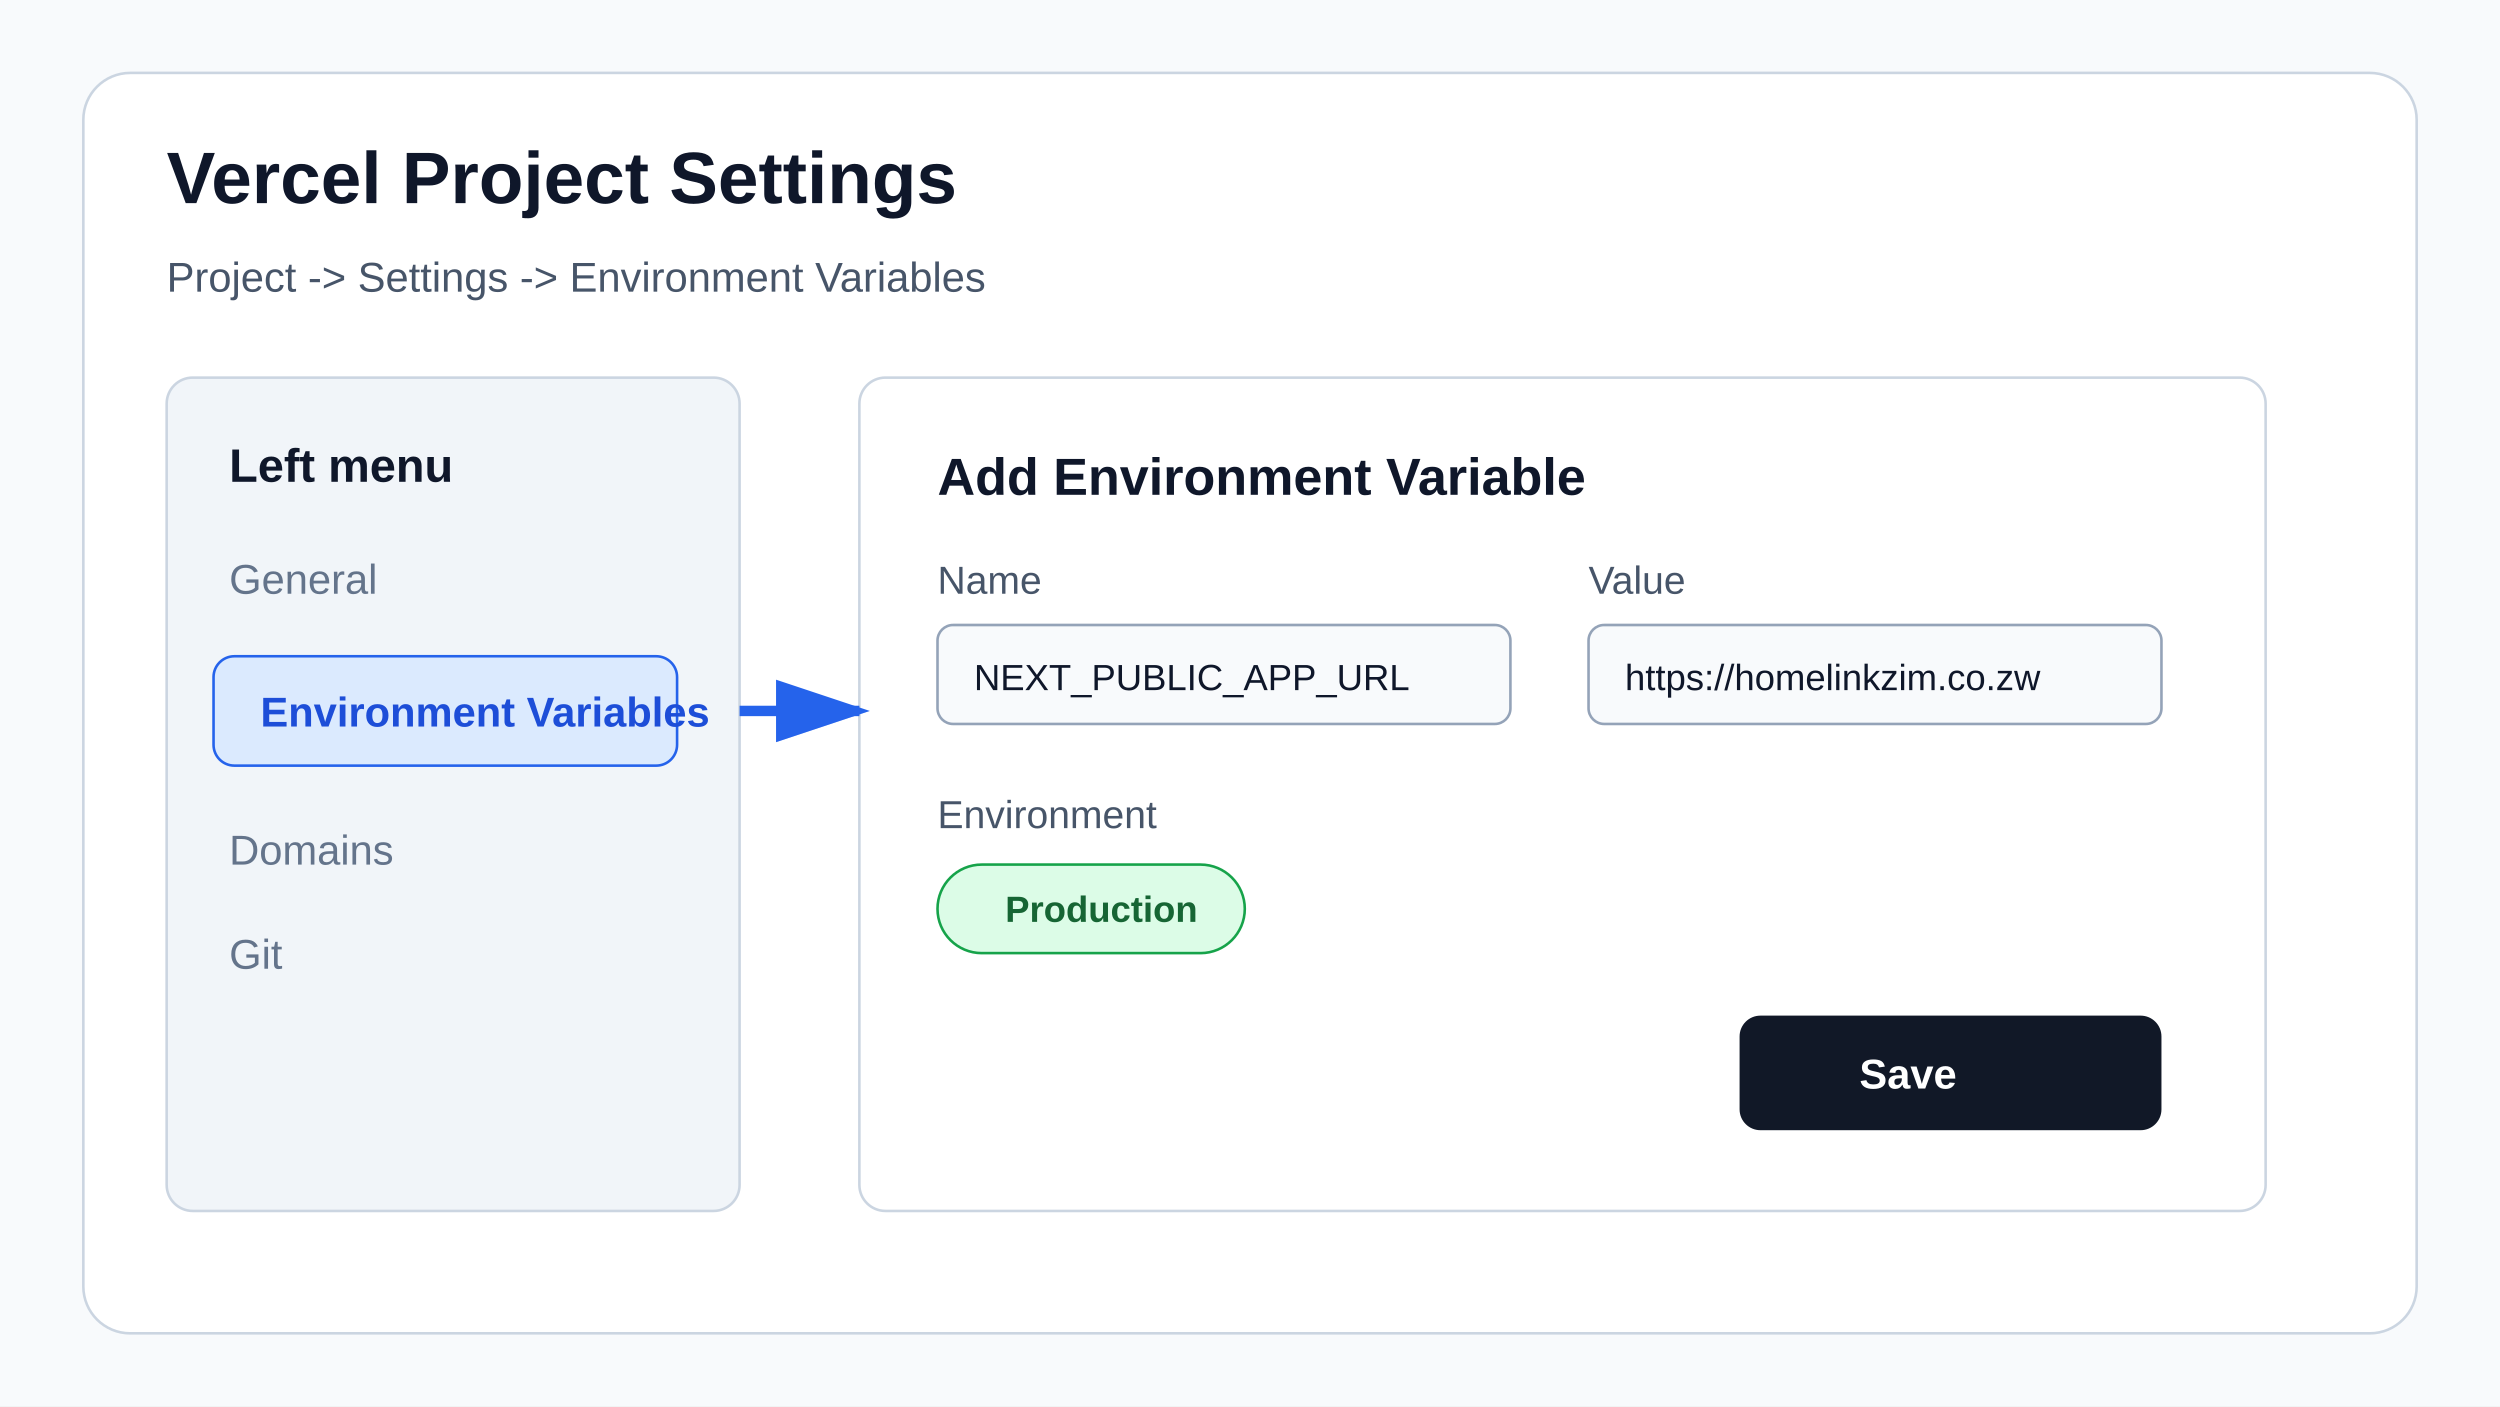
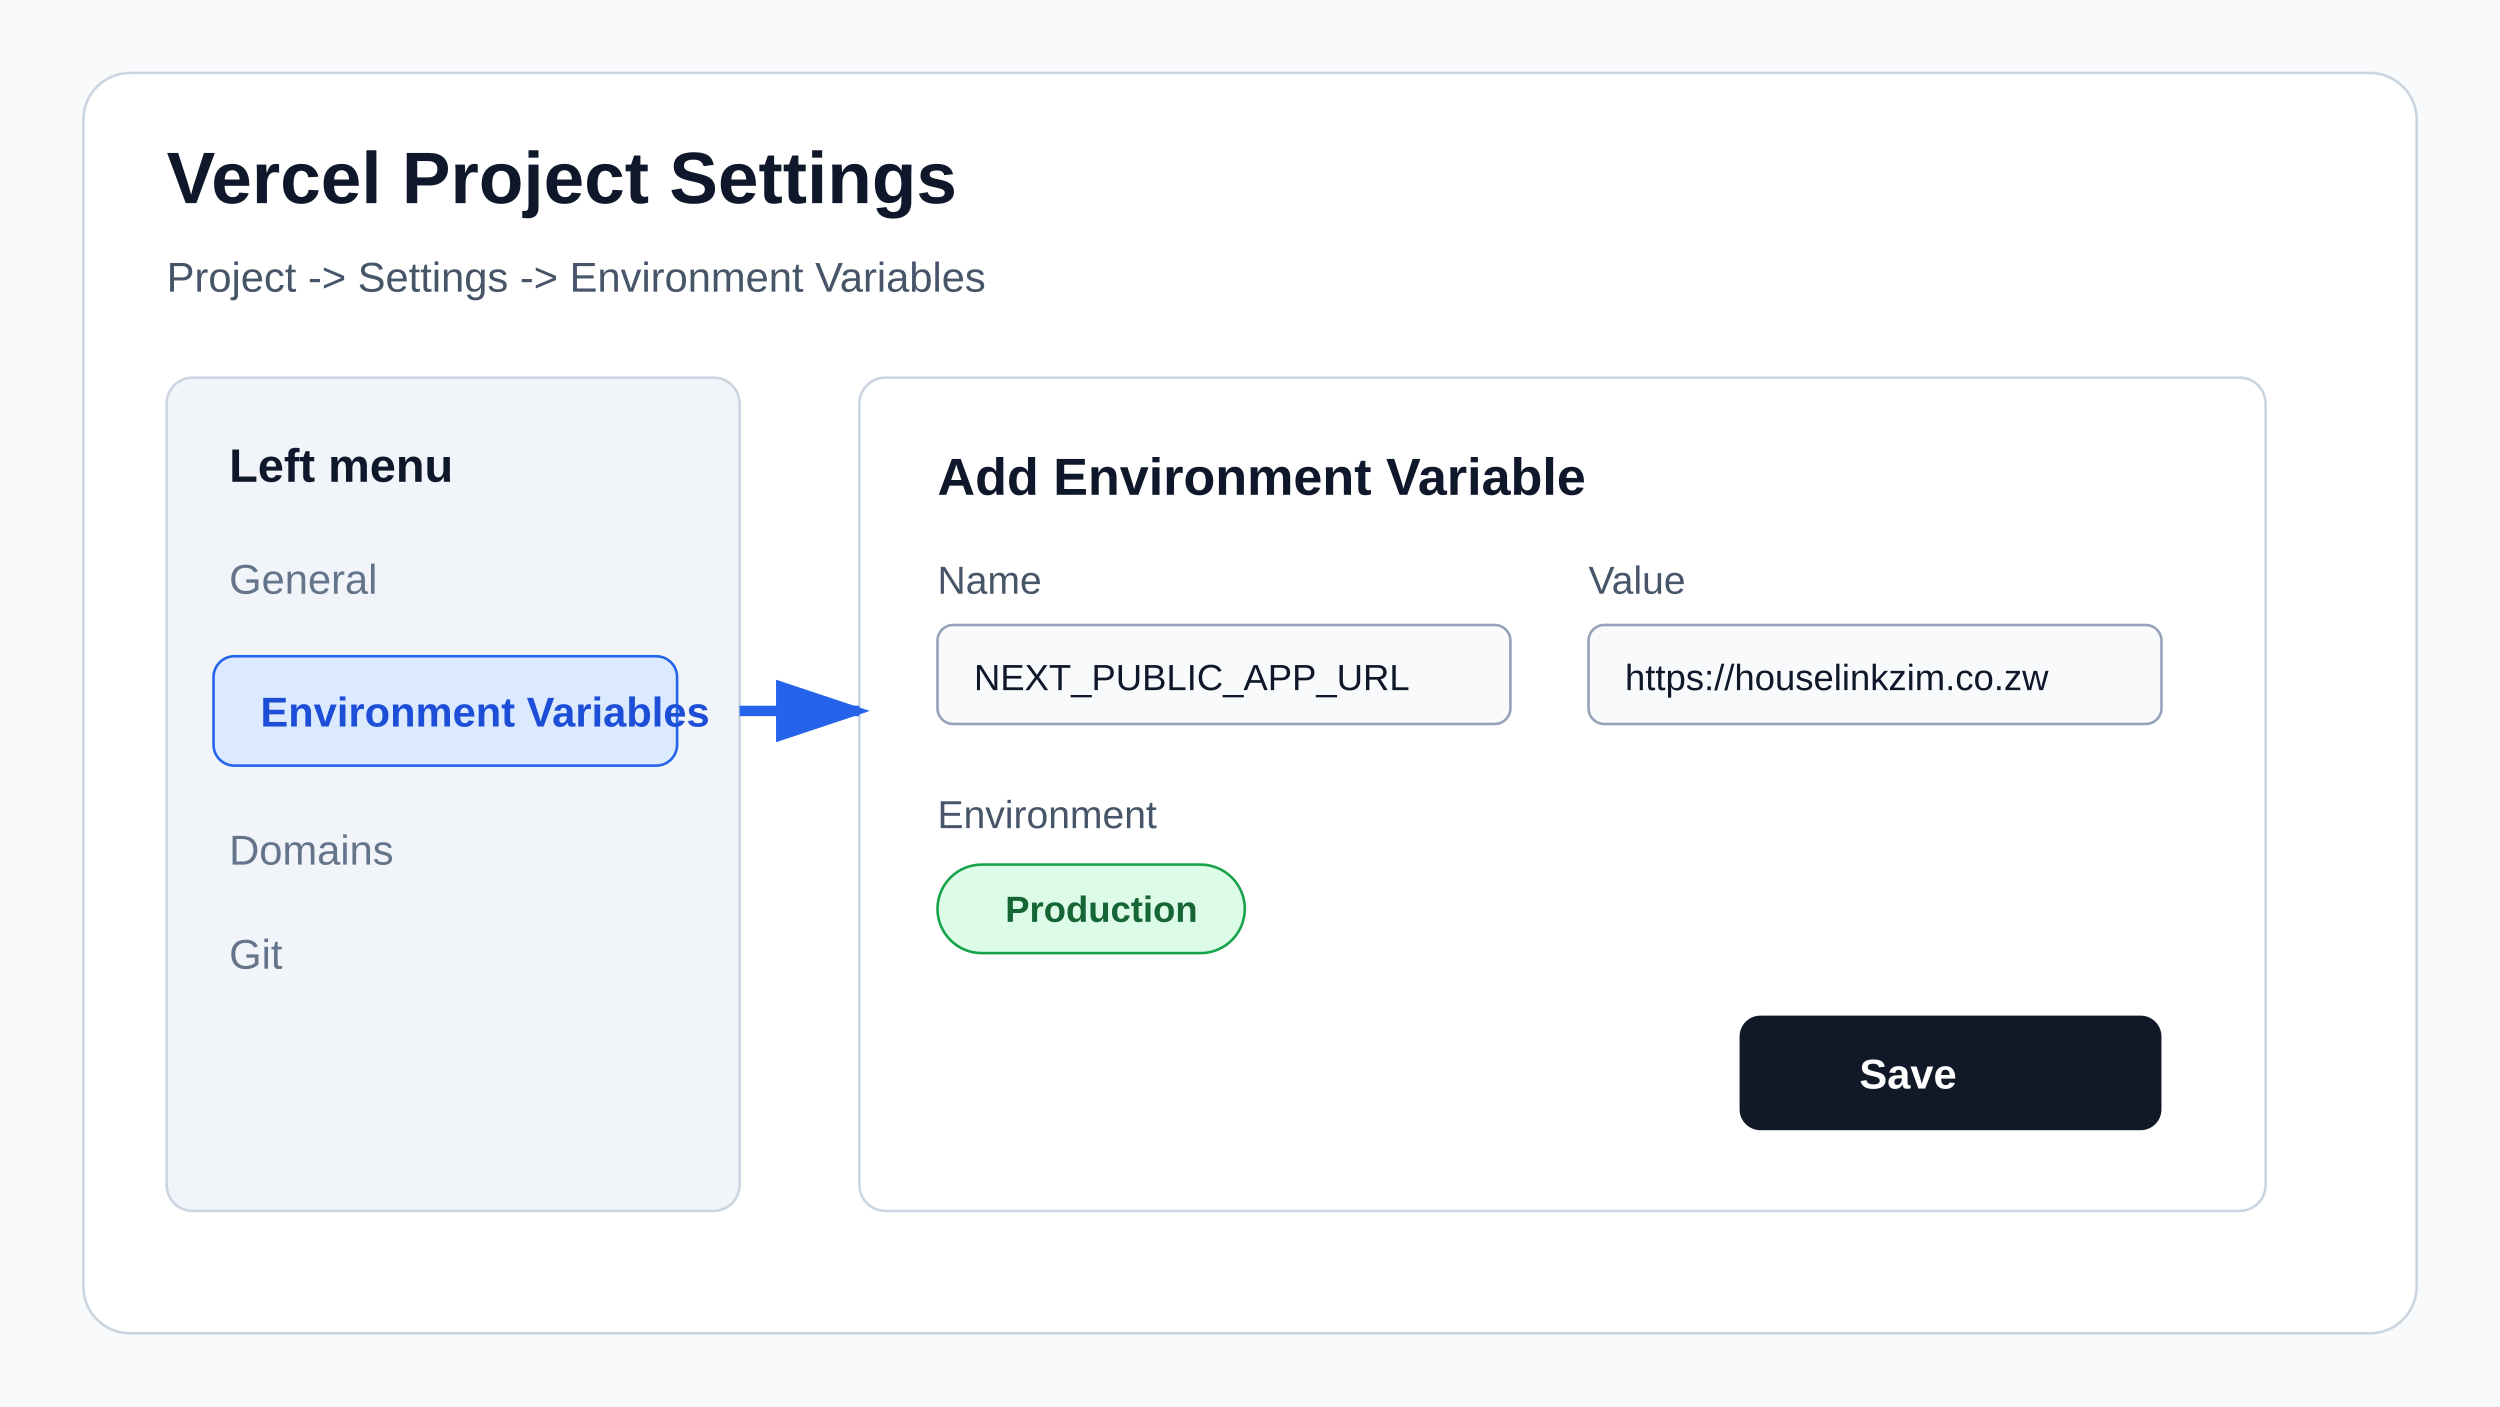
<svg xmlns="http://www.w3.org/2000/svg" width="960" height="540" viewBox="0 0 960 540" role="img" aria-label="Vercel environment variable screen guide">
  <rect width="960" height="540" fill="#f8fafc" />
  <rect x="32" y="28" width="896" height="484" rx="18" fill="#fff" stroke="#cbd5e1" />
  <text x="64" y="78" font-family="Arial" font-size="28" font-weight="700" fill="#0f172a">Vercel Project Settings</text>
  <text x="64" y="112" font-family="Arial" font-size="16" fill="#475569">Project -&gt; Settings -&gt; Environment Variables</text>
  <rect x="64" y="145" width="220" height="320" rx="10" fill="#f1f5f9" stroke="#cbd5e1" />
  <text x="88" y="185" font-family="Arial" font-size="18" font-weight="700" fill="#0f172a">Left menu</text>
  <text x="88" y="228" font-family="Arial" font-size="16" fill="#64748b">General</text>
  <rect x="82" y="252" width="178" height="42" rx="8" fill="#dbeafe" stroke="#2563eb" />
  <text x="100" y="279" font-family="Arial" font-size="16" font-weight="700" fill="#1d4ed8">Environment Variables</text>
  <text x="88" y="332" font-family="Arial" font-size="16" fill="#64748b">Domains</text>
  <text x="88" y="372" font-family="Arial" font-size="16" fill="#64748b">Git</text>
  <rect x="330" y="145" width="540" height="320" rx="10" fill="#fff" stroke="#cbd5e1" />
  <text x="360" y="190" font-family="Arial" font-size="20" font-weight="700" fill="#0f172a">Add Environment Variable</text>
  <text x="360" y="228" font-family="Arial" font-size="15" fill="#475569">Name</text>
  <rect x="360" y="240" width="220" height="38" rx="6" fill="#f8fafc" stroke="#94a3b8" />
  <text x="374" y="265" font-family="Arial" font-size="14" fill="#0f172a">NEXT_PUBLIC_APP_URL</text>
  <text x="610" y="228" font-family="Arial" font-size="15" fill="#475569">Value</text>
  <rect x="610" y="240" width="220" height="38" rx="6" fill="#f8fafc" stroke="#94a3b8" />
-   <text x="624" y="265" font-family="Arial" font-size="14" fill="#0f172a">https://homelinkzim.co.zw</text>
+   <text x="624" y="265" font-family="Arial" font-size="14" fill="#0f172a">https://houselinkzim.co.zw</text>
  <text x="360" y="318" font-family="Arial" font-size="15" fill="#475569">Environment</text>
  <rect x="360" y="332" width="118" height="34" rx="17" fill="#dcfce7" stroke="#16a34a" />
  <text x="386" y="354" font-family="Arial" font-size="14" font-weight="700" fill="#166534">Production</text>
  <rect x="668" y="390" width="162" height="44" rx="8" fill="#111827" />
  <text x="714" y="418" font-family="Arial" font-size="16" font-weight="700" fill="#fff">Save</text>
  <path d="M284 273 L330 273" stroke="#2563eb" stroke-width="4" marker-end="url(#arrow)" />
  <defs>
    <marker id="arrow" markerWidth="10" markerHeight="10" refX="8" refY="3" orient="auto">
      <path d="M0,0 L0,6 L9,3 z" fill="#2563eb" />
    </marker>
  </defs>
</svg>
